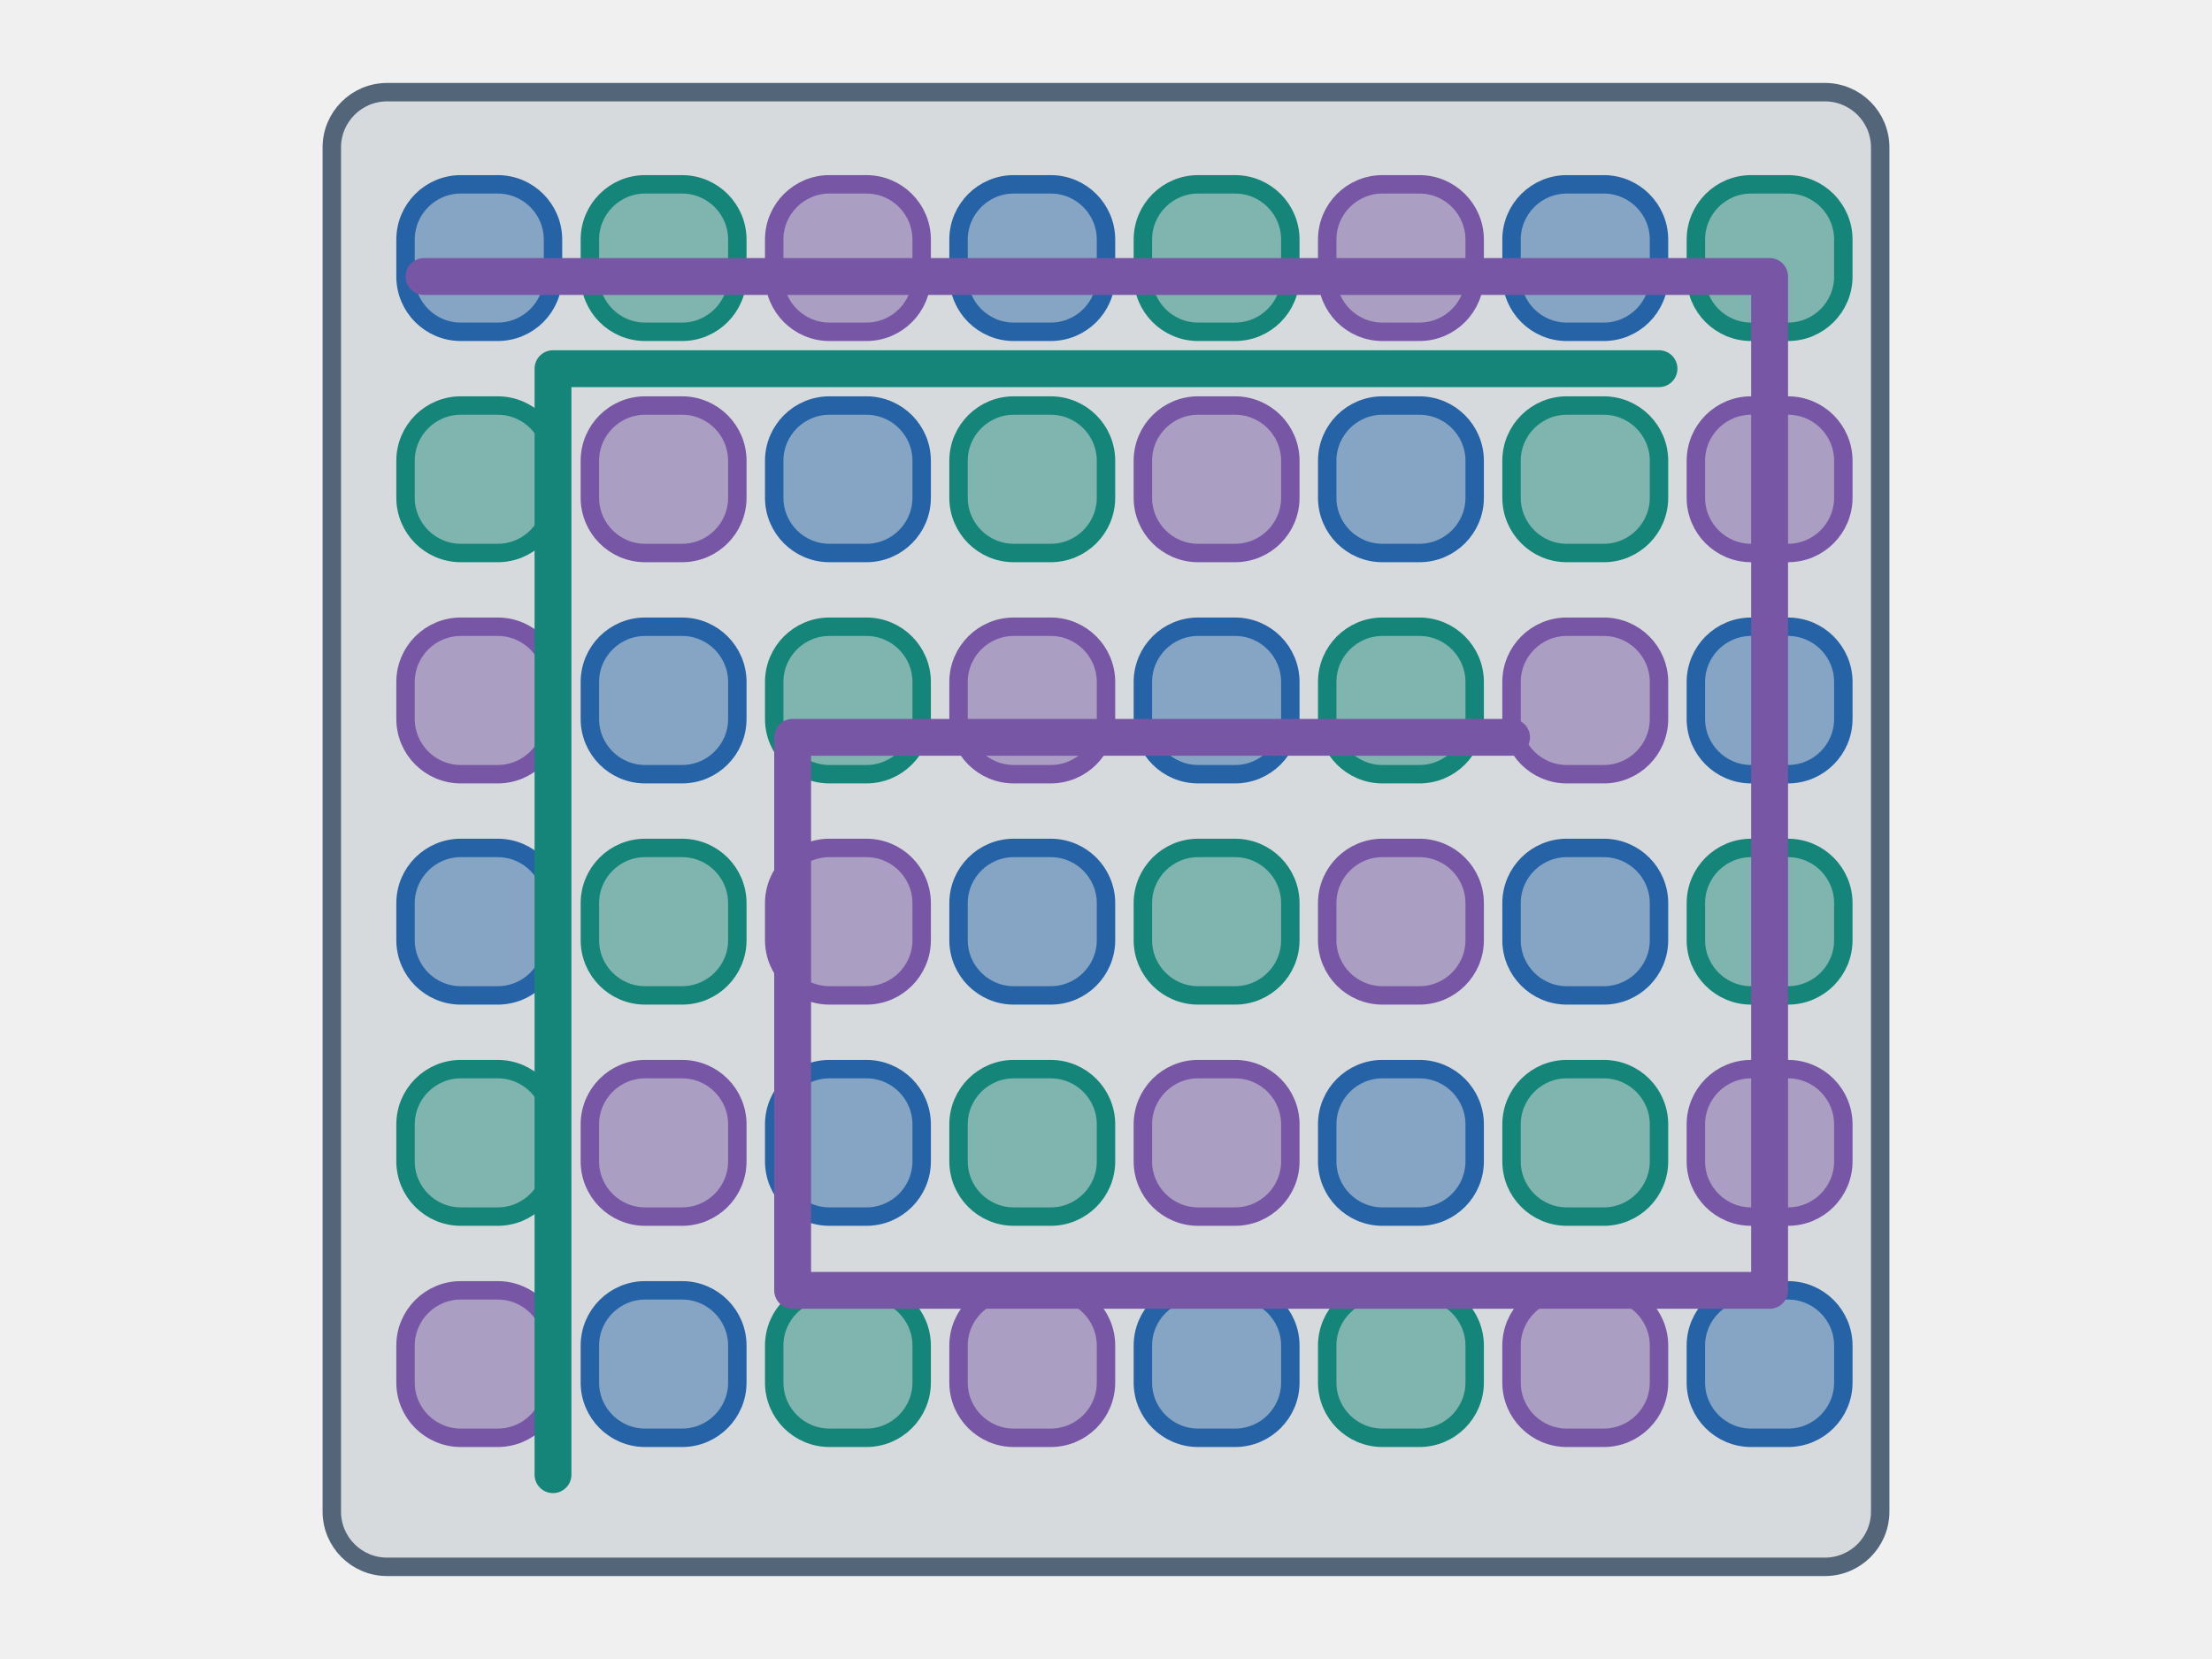
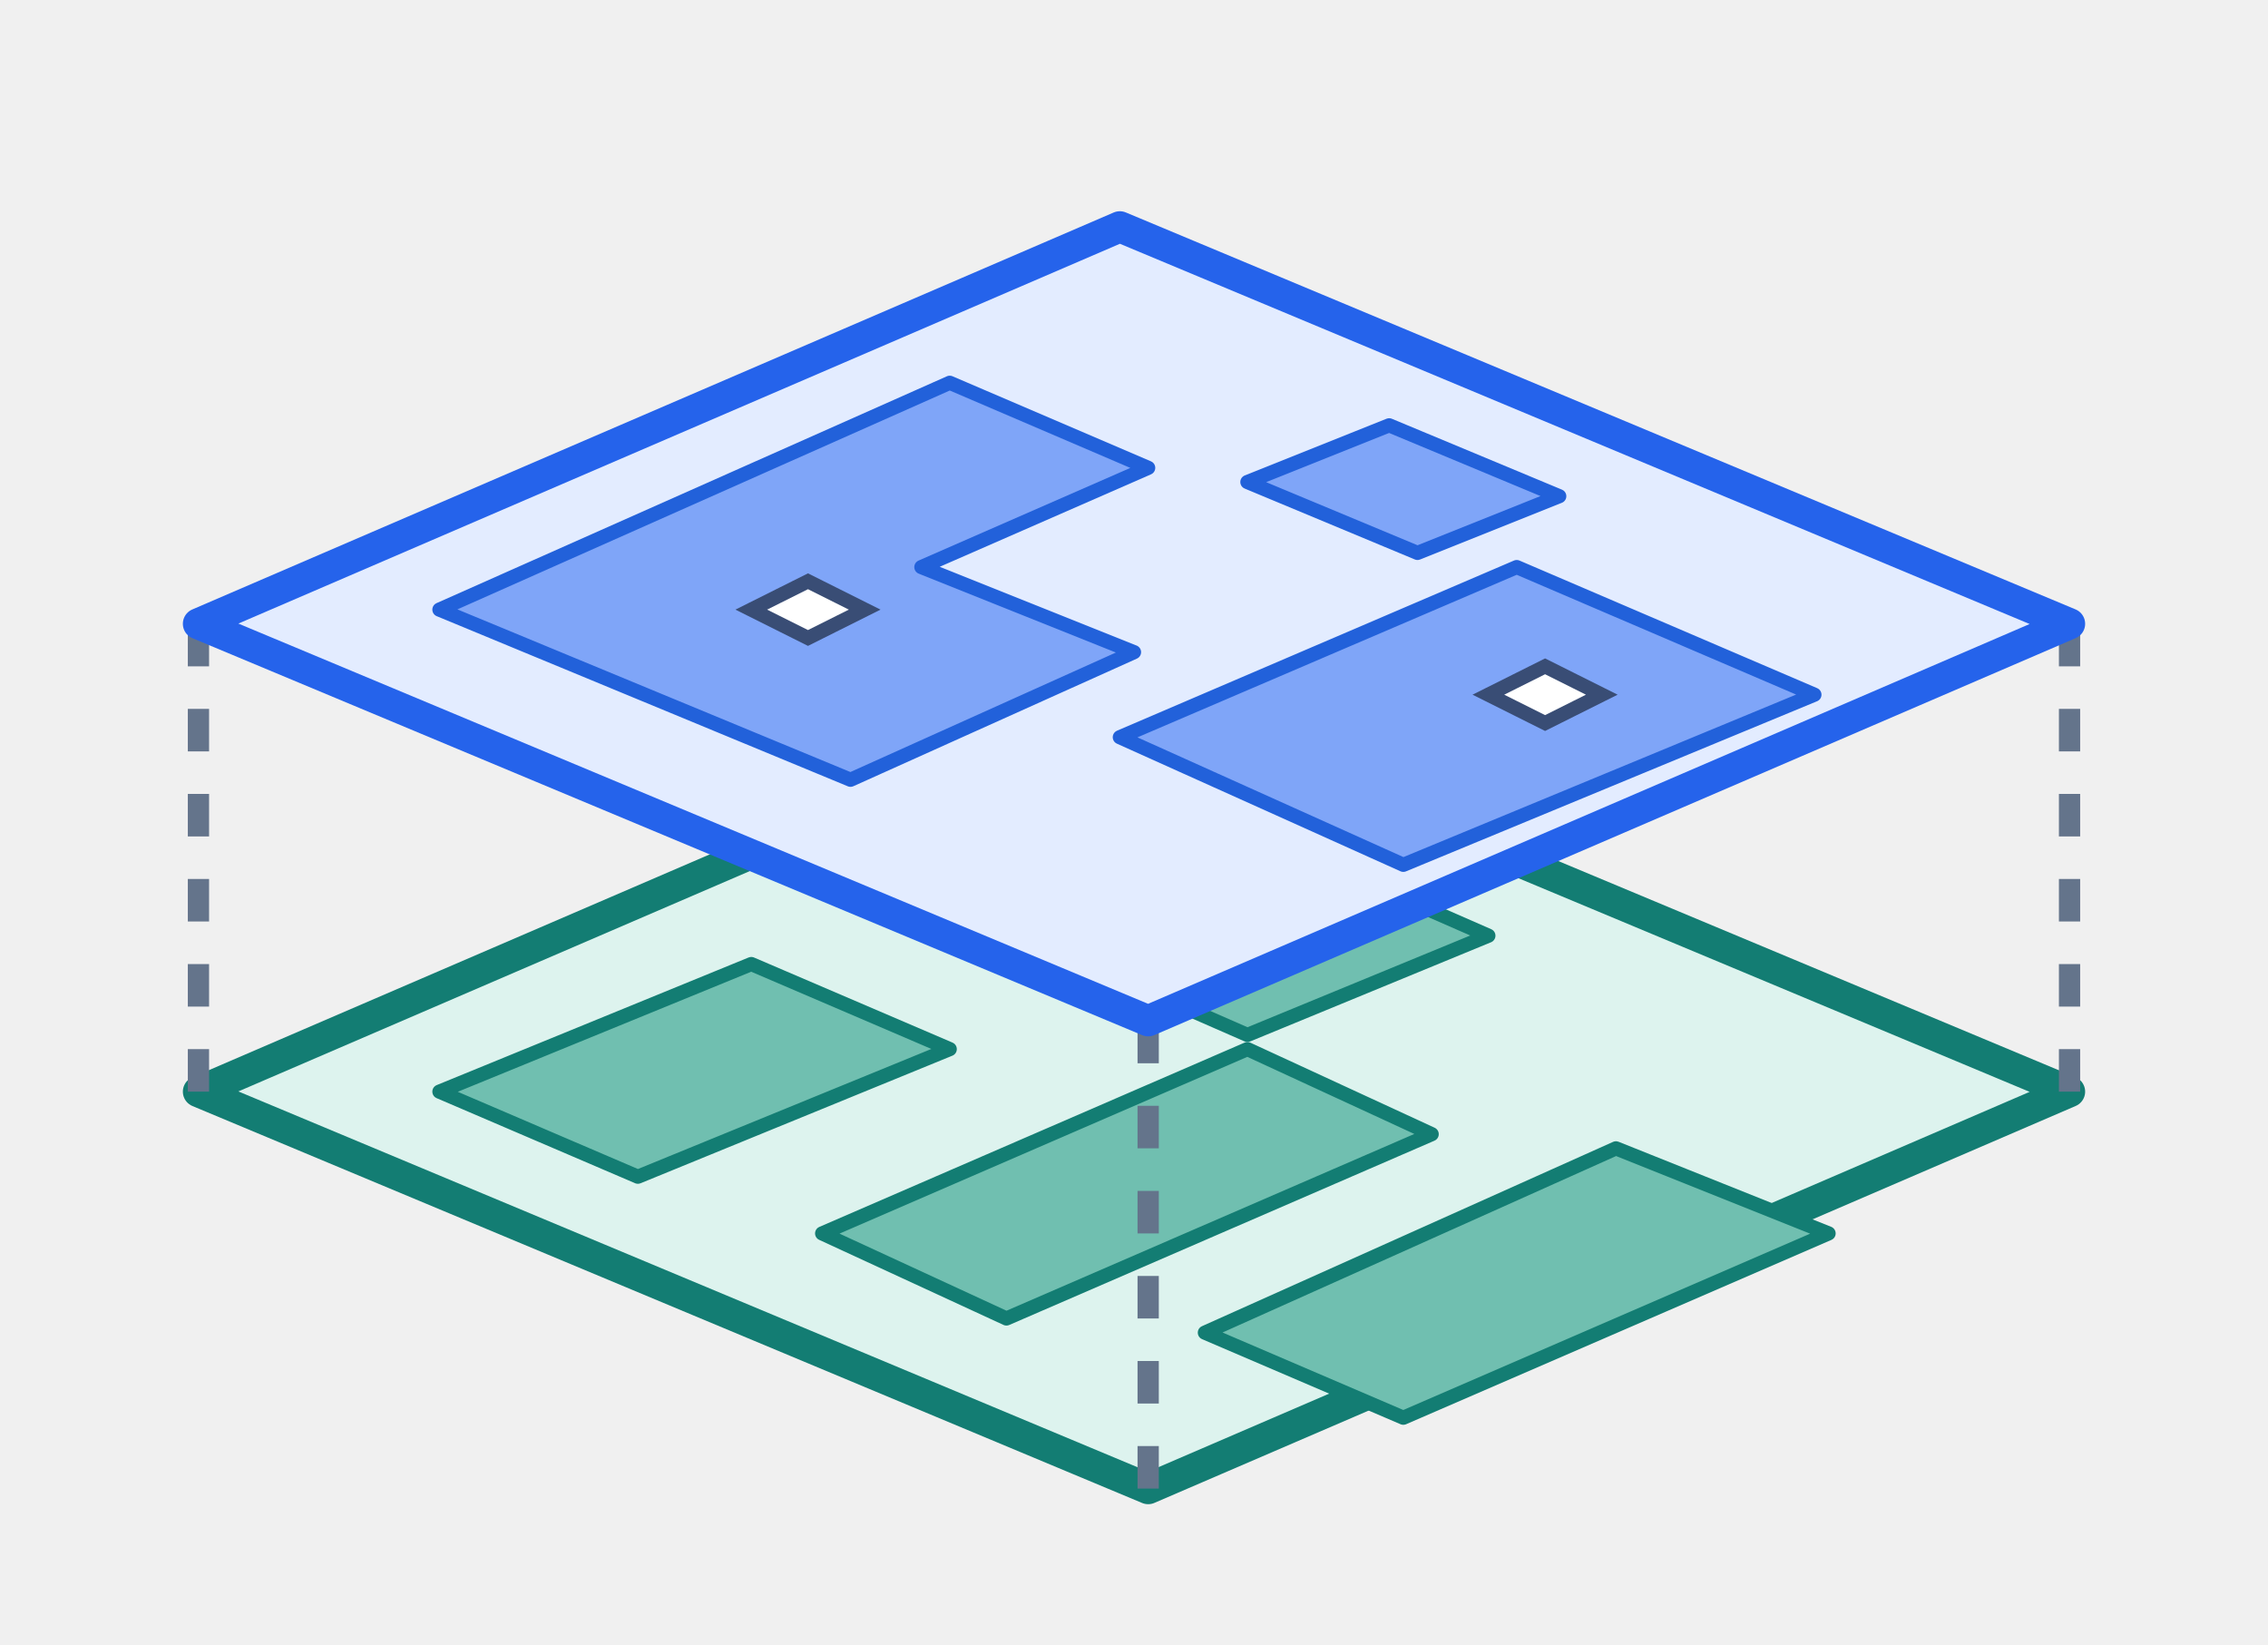
- <svg xmlns="http://www.w3.org/2000/svg" viewBox="0 0 120 90" width="120" height="90">
-   <rect x="18" y="5" width="84" height="80" rx="3" fill="#526579" fill-opacity="0.16" stroke="#526579" />
-   <rect x="22" y="10" width="8" height="8" rx="3" fill="#2563a6" fill-opacity="0.45" stroke="#2563a6" />
-   <rect x="22" y="22" width="8" height="8" rx="3" fill="#168579" fill-opacity="0.45" stroke="#168579" />
-   <rect x="22" y="34" width="8" height="8" rx="3" fill="#7756a5" fill-opacity="0.45" stroke="#7756a5" />
-   <rect x="22" y="46" width="8" height="8" rx="3" fill="#2563a6" fill-opacity="0.45" stroke="#2563a6" />
-   <rect x="22" y="58" width="8" height="8" rx="3" fill="#168579" fill-opacity="0.45" stroke="#168579" />
-   <rect x="22" y="70" width="8" height="8" rx="3" fill="#7756a5" fill-opacity="0.45" stroke="#7756a5" />
-   <rect x="32" y="10" width="8" height="8" rx="3" fill="#168579" fill-opacity="0.45" stroke="#168579" />
-   <rect x="32" y="22" width="8" height="8" rx="3" fill="#7756a5" fill-opacity="0.45" stroke="#7756a5" />
-   <rect x="32" y="34" width="8" height="8" rx="3" fill="#2563a6" fill-opacity="0.45" stroke="#2563a6" />
-   <rect x="32" y="46" width="8" height="8" rx="3" fill="#168579" fill-opacity="0.45" stroke="#168579" />
-   <rect x="32" y="58" width="8" height="8" rx="3" fill="#7756a5" fill-opacity="0.45" stroke="#7756a5" />
-   <rect x="32" y="70" width="8" height="8" rx="3" fill="#2563a6" fill-opacity="0.45" stroke="#2563a6" />
-   <rect x="42" y="10" width="8" height="8" rx="3" fill="#7756a5" fill-opacity="0.45" stroke="#7756a5" />
-   <rect x="42" y="22" width="8" height="8" rx="3" fill="#2563a6" fill-opacity="0.45" stroke="#2563a6" />
-   <rect x="42" y="34" width="8" height="8" rx="3" fill="#168579" fill-opacity="0.45" stroke="#168579" />
-   <rect x="42" y="46" width="8" height="8" rx="3" fill="#7756a5" fill-opacity="0.45" stroke="#7756a5" />
-   <rect x="42" y="58" width="8" height="8" rx="3" fill="#2563a6" fill-opacity="0.45" stroke="#2563a6" />
-   <rect x="42" y="70" width="8" height="8" rx="3" fill="#168579" fill-opacity="0.45" stroke="#168579" />
-   <rect x="52" y="10" width="8" height="8" rx="3" fill="#2563a6" fill-opacity="0.45" stroke="#2563a6" />
-   <rect x="52" y="22" width="8" height="8" rx="3" fill="#168579" fill-opacity="0.45" stroke="#168579" />
-   <rect x="52" y="34" width="8" height="8" rx="3" fill="#7756a5" fill-opacity="0.45" stroke="#7756a5" />
-   <rect x="52" y="46" width="8" height="8" rx="3" fill="#2563a6" fill-opacity="0.45" stroke="#2563a6" />
-   <rect x="52" y="58" width="8" height="8" rx="3" fill="#168579" fill-opacity="0.45" stroke="#168579" />
-   <rect x="52" y="70" width="8" height="8" rx="3" fill="#7756a5" fill-opacity="0.45" stroke="#7756a5" />
-   <rect x="62" y="10" width="8" height="8" rx="3" fill="#168579" fill-opacity="0.45" stroke="#168579" />
-   <rect x="62" y="22" width="8" height="8" rx="3" fill="#7756a5" fill-opacity="0.45" stroke="#7756a5" />
-   <rect x="62" y="34" width="8" height="8" rx="3" fill="#2563a6" fill-opacity="0.45" stroke="#2563a6" />
-   <rect x="62" y="46" width="8" height="8" rx="3" fill="#168579" fill-opacity="0.45" stroke="#168579" />
-   <rect x="62" y="58" width="8" height="8" rx="3" fill="#7756a5" fill-opacity="0.45" stroke="#7756a5" />
-   <rect x="62" y="70" width="8" height="8" rx="3" fill="#2563a6" fill-opacity="0.45" stroke="#2563a6" />
-   <rect x="72" y="10" width="8" height="8" rx="3" fill="#7756a5" fill-opacity="0.45" stroke="#7756a5" />
-   <rect x="72" y="22" width="8" height="8" rx="3" fill="#2563a6" fill-opacity="0.45" stroke="#2563a6" />
-   <rect x="72" y="34" width="8" height="8" rx="3" fill="#168579" fill-opacity="0.45" stroke="#168579" />
-   <rect x="72" y="46" width="8" height="8" rx="3" fill="#7756a5" fill-opacity="0.45" stroke="#7756a5" />
-   <rect x="72" y="58" width="8" height="8" rx="3" fill="#2563a6" fill-opacity="0.45" stroke="#2563a6" />
-   <rect x="72" y="70" width="8" height="8" rx="3" fill="#168579" fill-opacity="0.45" stroke="#168579" />
-   <rect x="82" y="10" width="8" height="8" rx="3" fill="#2563a6" fill-opacity="0.45" stroke="#2563a6" />
-   <rect x="82" y="22" width="8" height="8" rx="3" fill="#168579" fill-opacity="0.45" stroke="#168579" />
-   <rect x="82" y="34" width="8" height="8" rx="3" fill="#7756a5" fill-opacity="0.45" stroke="#7756a5" />
-   <rect x="82" y="46" width="8" height="8" rx="3" fill="#2563a6" fill-opacity="0.45" stroke="#2563a6" />
-   <rect x="82" y="58" width="8" height="8" rx="3" fill="#168579" fill-opacity="0.45" stroke="#168579" />
-   <rect x="82" y="70" width="8" height="8" rx="3" fill="#7756a5" fill-opacity="0.45" stroke="#7756a5" />
-   <rect x="92" y="10" width="8" height="8" rx="3" fill="#168579" fill-opacity="0.45" stroke="#168579" />
-   <rect x="92" y="22" width="8" height="8" rx="3" fill="#7756a5" fill-opacity="0.45" stroke="#7756a5" />
-   <rect x="92" y="34" width="8" height="8" rx="3" fill="#2563a6" fill-opacity="0.45" stroke="#2563a6" />
-   <rect x="92" y="46" width="8" height="8" rx="3" fill="#168579" fill-opacity="0.45" stroke="#168579" />
-   <rect x="92" y="58" width="8" height="8" rx="3" fill="#7756a5" fill-opacity="0.45" stroke="#7756a5" />
-   <rect x="92" y="70" width="8" height="8" rx="3" fill="#2563a6" fill-opacity="0.45" stroke="#2563a6" />
-   <path d="M23 15 H96 V70 H43 V40 H82" fill="none" stroke="#7756a5" stroke-width="2" stroke-linejoin="round" stroke-linecap="round" />
-   <path d="M30 80 V20 H90" fill="none" stroke="#168579" stroke-width="2" stroke-linejoin="round" stroke-linecap="round" />
+ <svg xmlns="http://www.w3.org/2000/svg" viewBox="0 0 160 116" width="160" height="116" role="img" aria-labelledby="title desc">
+   <g stroke-linejoin="round">
+     <path d="m14 77 65-28 67 28-65 28Z" fill="#ddf3ee" stroke="#137d73" stroke-width="2.2" />
+     <g fill="#70bfb0" stroke="#137d73" stroke-width="1">
+       <path d="m31 77 22-9 14 6-22 9Zm27 10 30-13 13 6-30 13Zm27 7 29-13 15 6-30 13Z" />
+       <path d="m72 66 17-7 16 7-17 7Z" />
+     </g>
+     <path d="M14 44v33m132-33v33m-65-5v33" fill="none" stroke="#64748b" stroke-width="1.5" stroke-dasharray="3 3" />
+     <path d="m14 44 65-28 67 28-65 28Z" fill="#e3ecff" stroke="#2563eb" stroke-width="2.2" />
+     <g fill="#7fa5f8" stroke="#2261da" stroke-width="1">
+       <path d="m31 43 36-16 14 6-16 7 15 6-20 9Zm48 9 28-12 21 9-29 12Z" />
+       <path d="m88 34 10-4 12 5-10 4Z" />
+     </g>
+   </g>
+   <g fill="#fff" stroke="#394d75" stroke-width="1">
+     <path d="m53 43 4-2 4 2-4 2Zm52 6 4-2 4 2-4 2Z" />
+   </g>
</svg>
